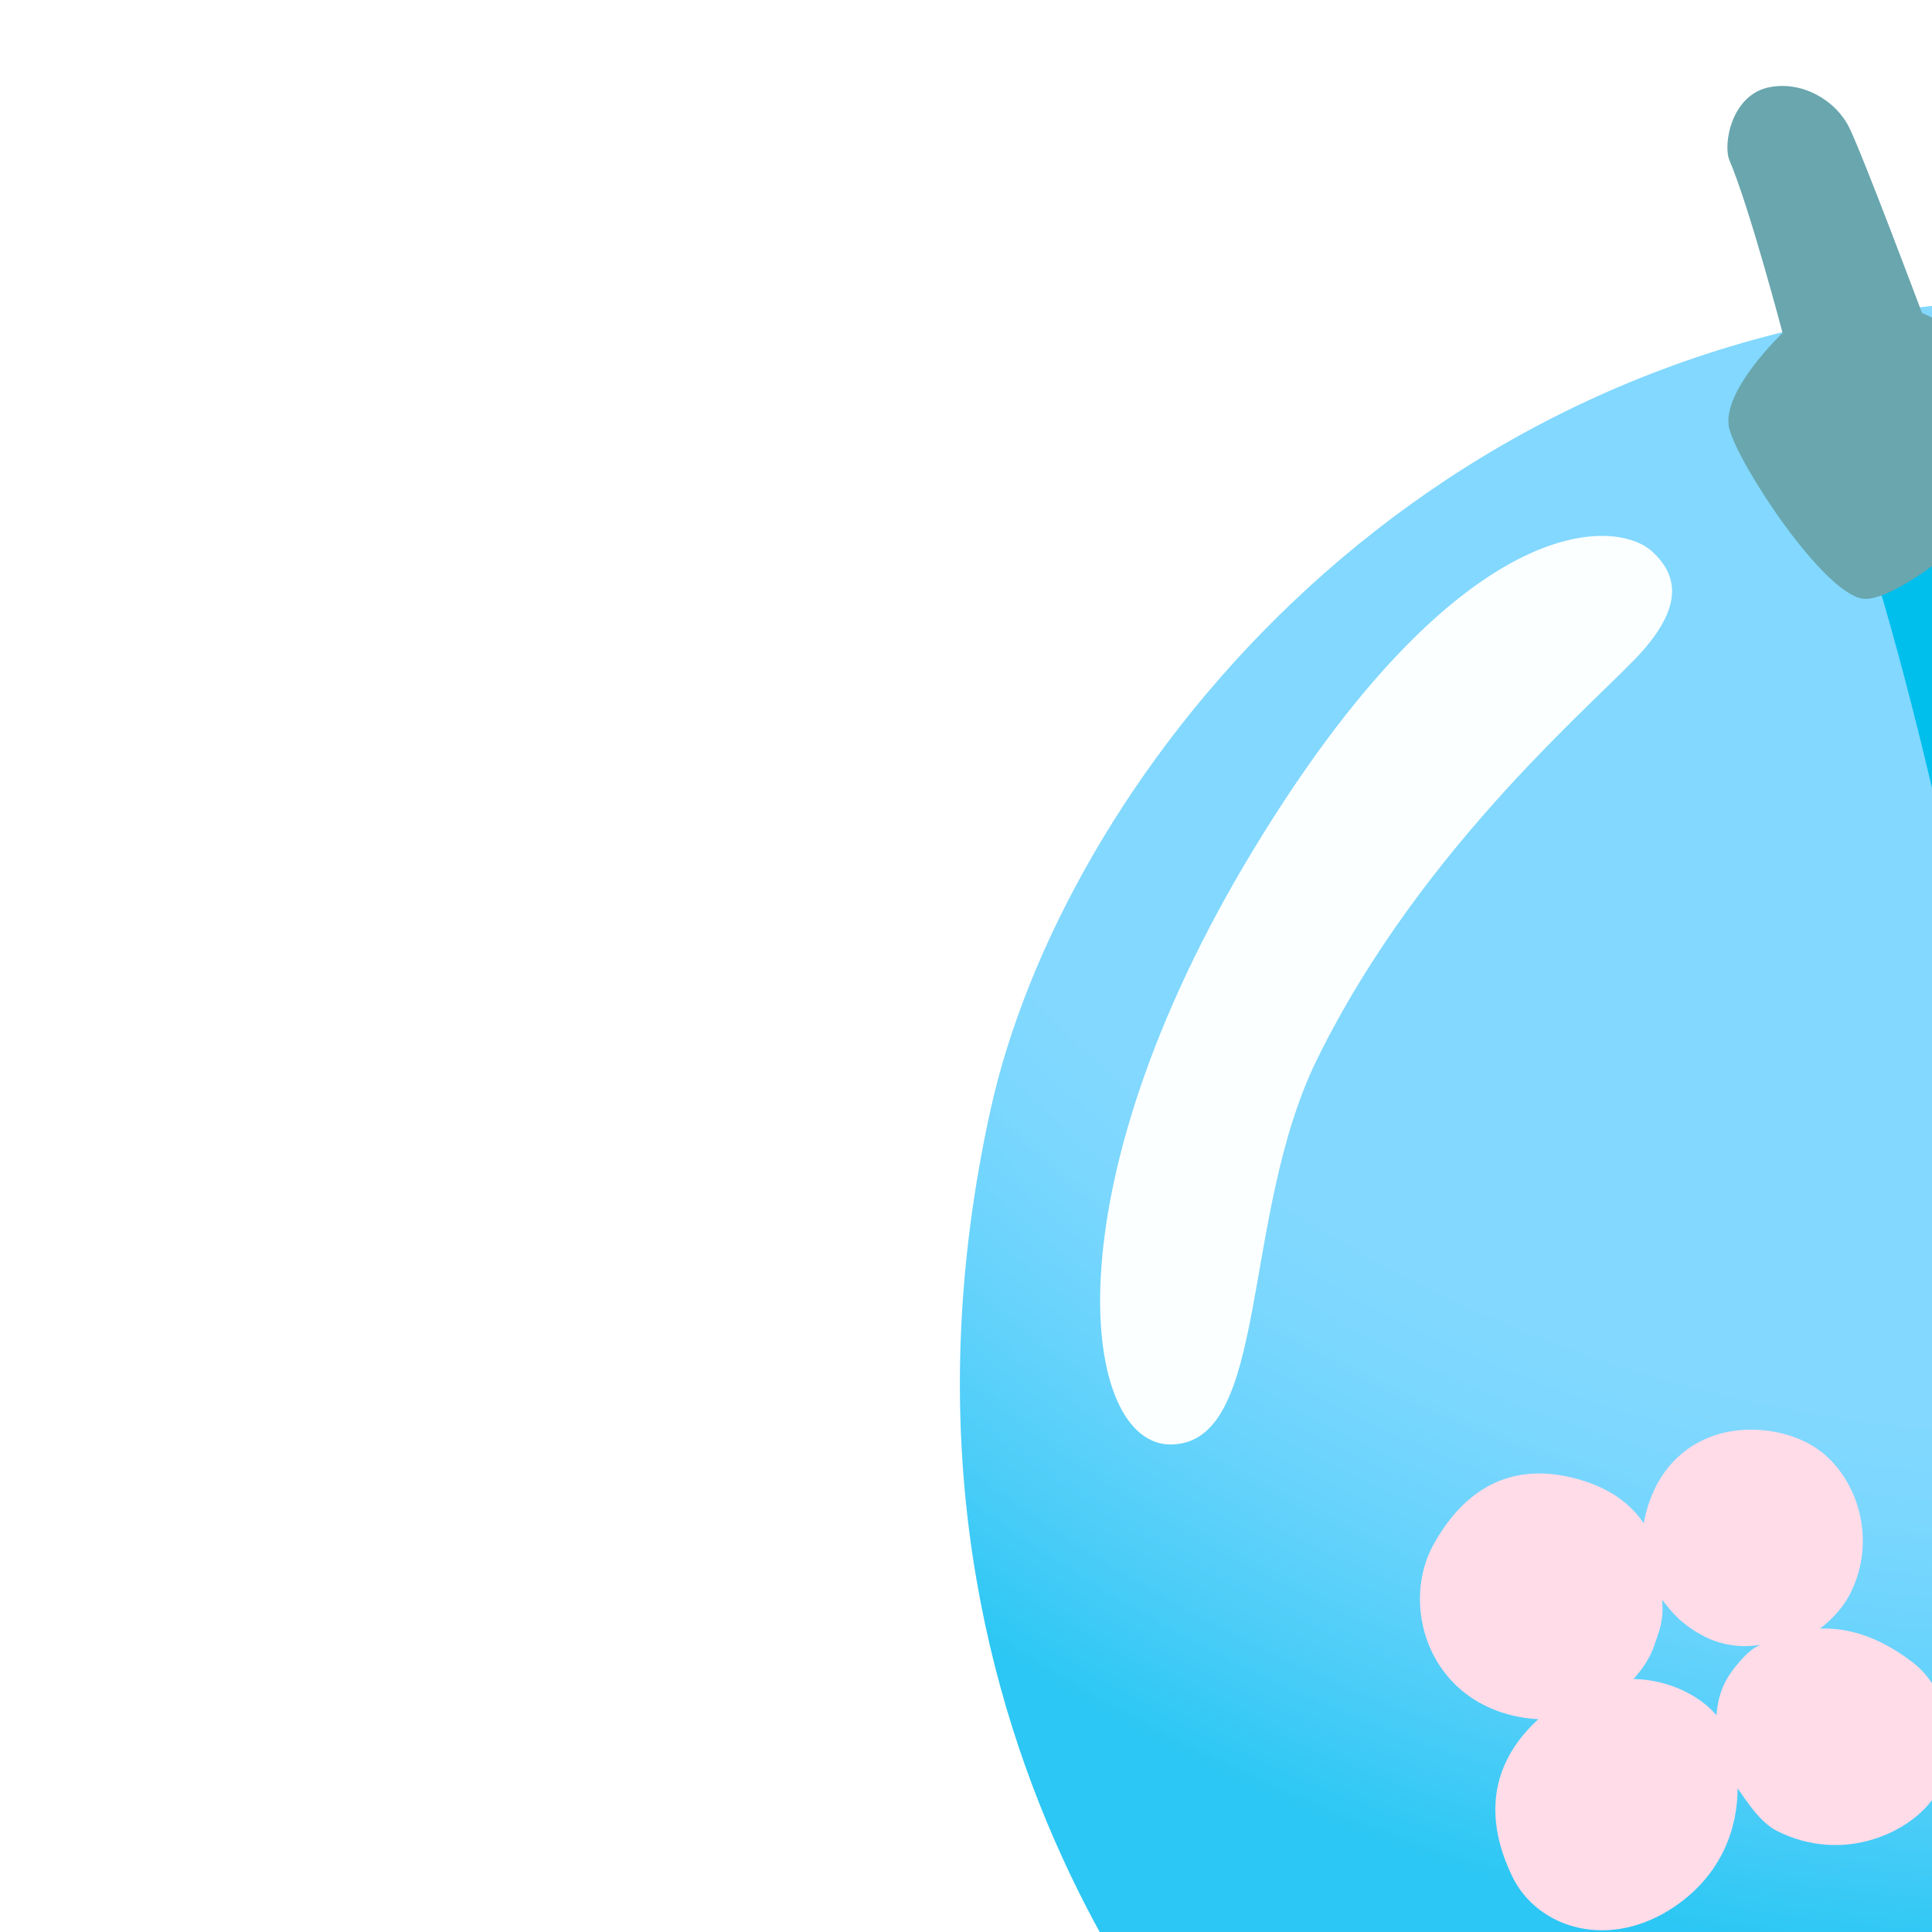
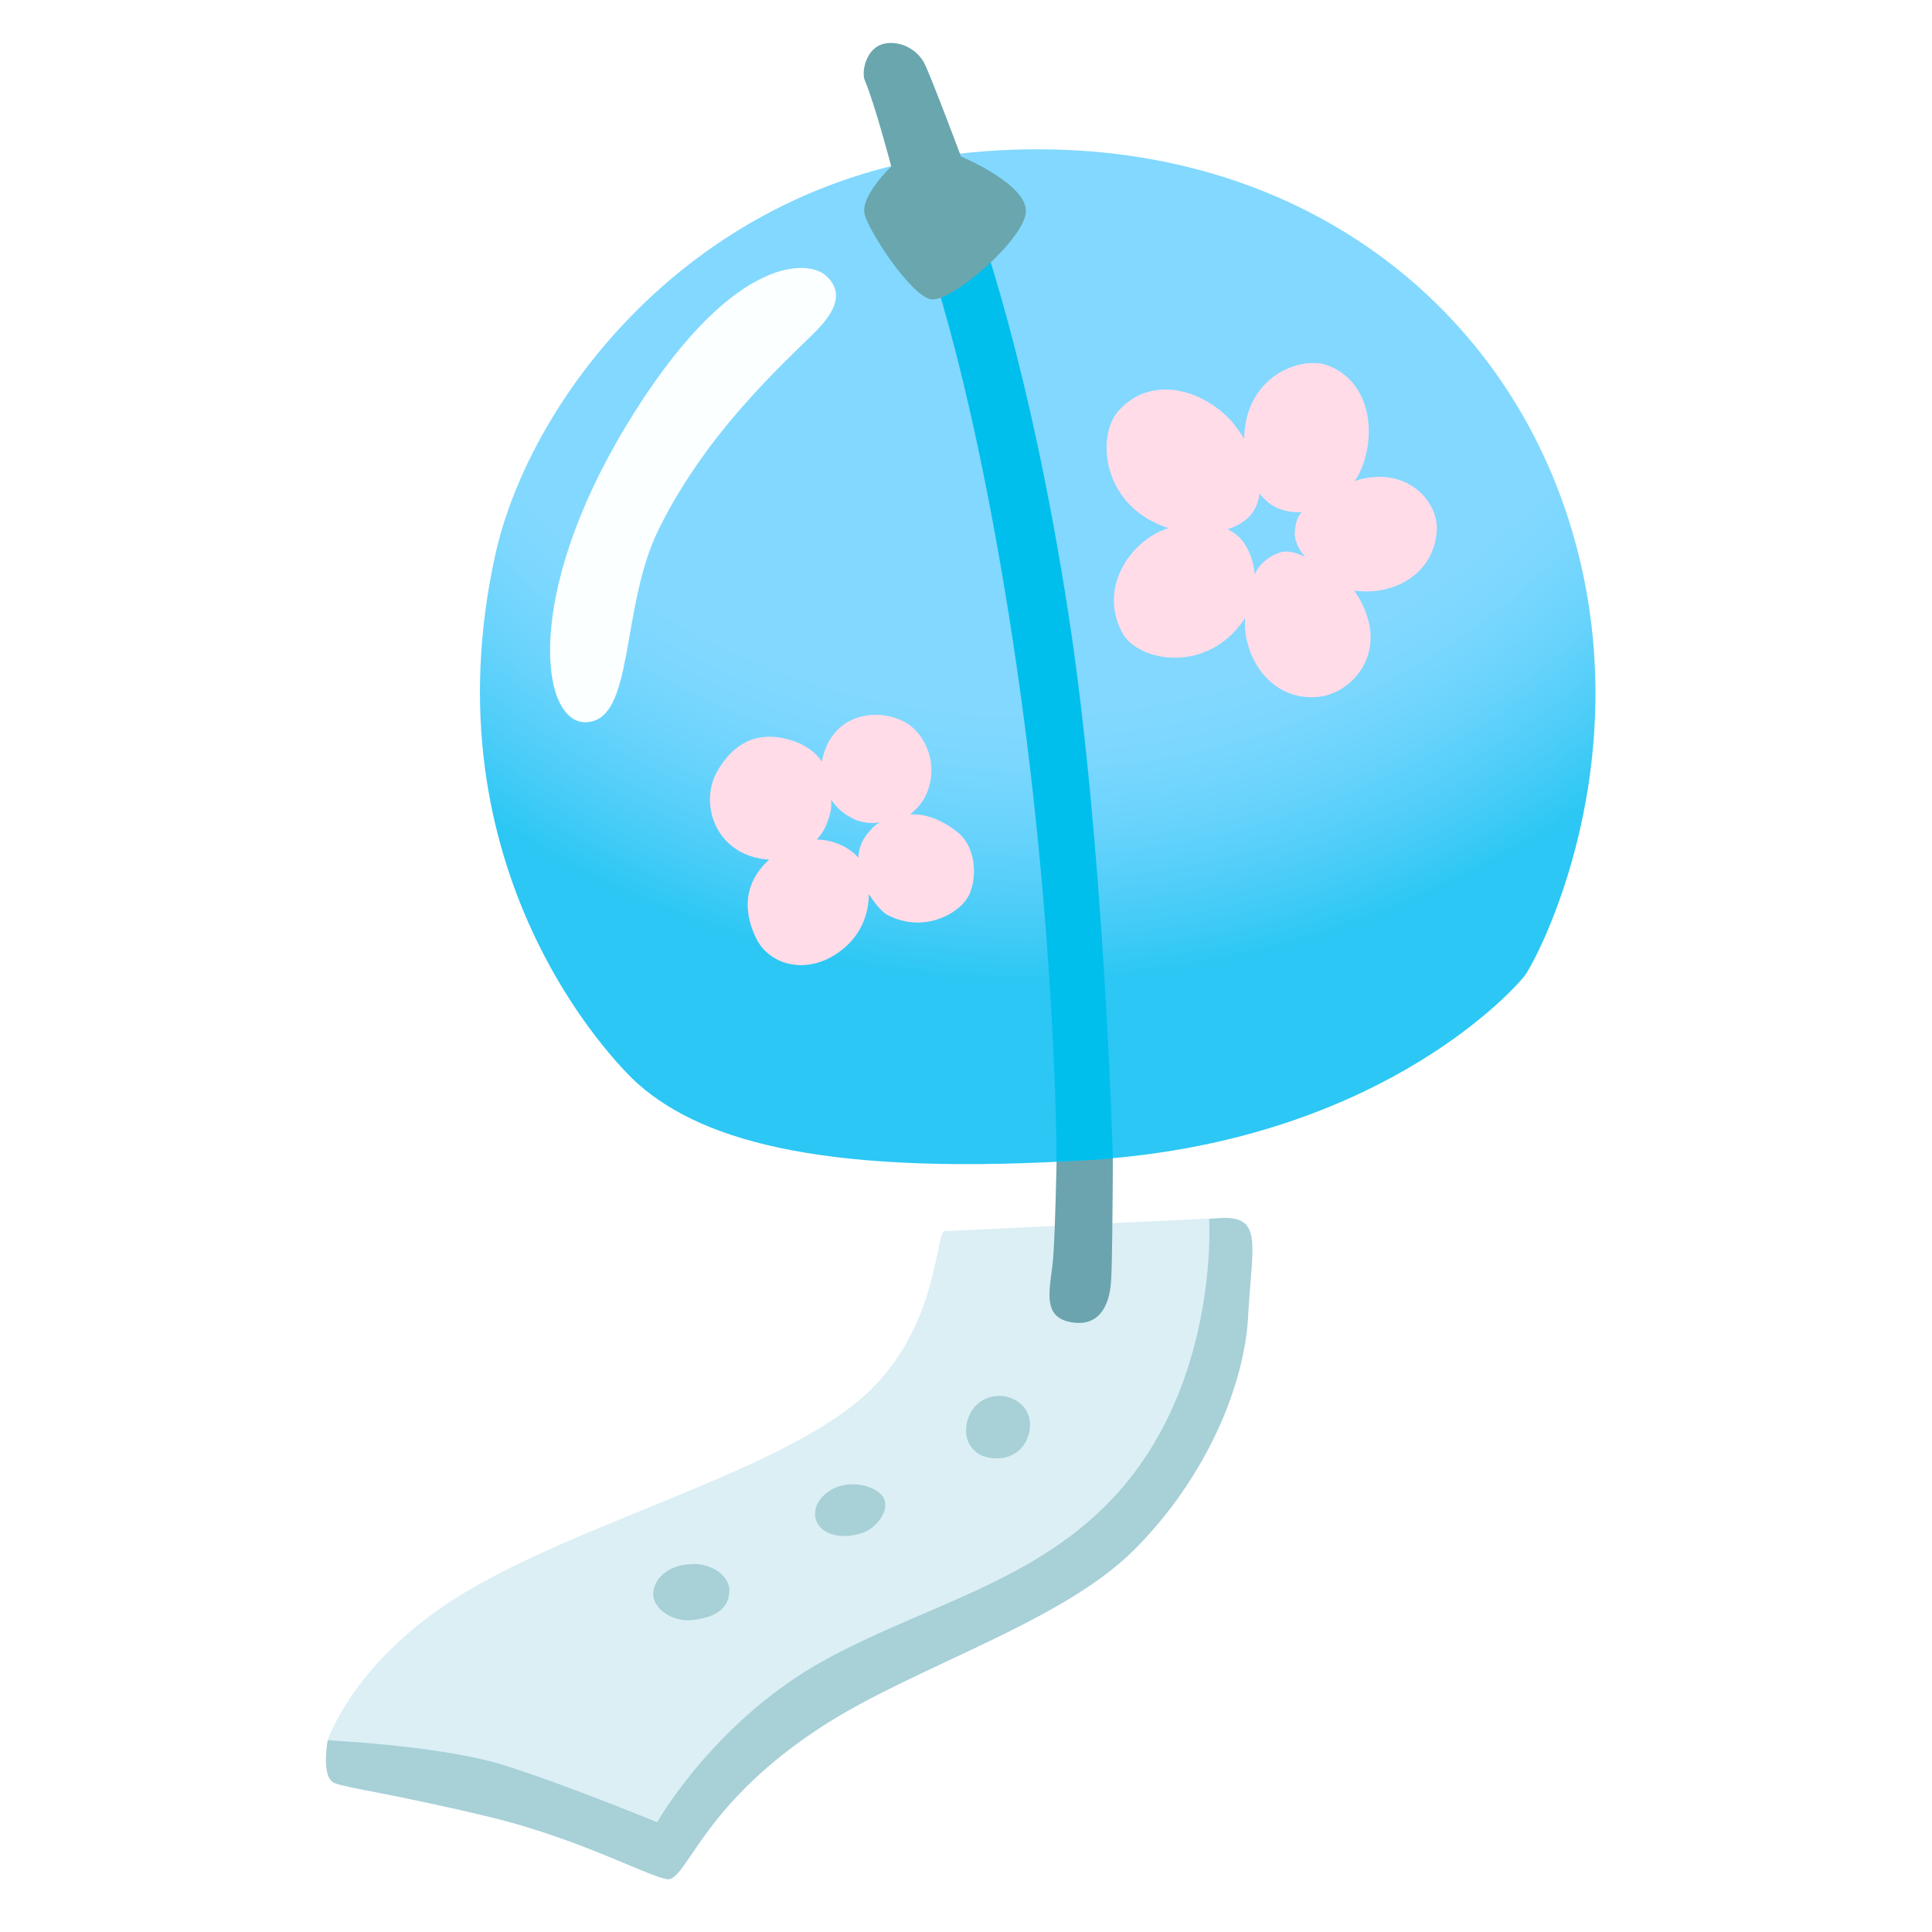
- <svg xmlns="http://www.w3.org/2000/svg" width="64px" height="64px" viewBox="0 0 64 64" aria-hidden="true" role="img" class="iconify iconify--noto" preserveAspectRatio="xMidYMid meet">
+ <svg xmlns="http://www.w3.org/2000/svg" width="64px" height="64px" viewBox="0 0 128 128" aria-hidden="true" role="img" class="iconify iconify--noto" preserveAspectRatio="xMidYMid meet">
  <path d="M30.68 110.12l-8.97 5.19s-.47 2.48.47 2.83s3.89.71 10.26 2.24c6.37 1.53 11.26 4.36 11.96 4.11c1.27-.44 2.43-5.17 10.1-10.13c6.16-3.98 15.81-6.84 20.64-11.68c4.84-4.84 7.31-10.97 7.55-15.45c.24-4.48.94-6.45-1.38-6.54c-.3-.01-1.06.04-1.24.07c-2.36.47-4.34 4.34-4.34 4.34l-45.05 25.02z" fill="#a7d0d7" />
  <path d="M62.53 81.57c-.59.59-.48 7.11-5.9 11.44c-5.9 4.72-18.17 7.9-25.84 12.5c-7.32 4.39-9.08 9.79-9.08 9.79s7.55.35 11.68 1.65s10.15 3.78 10.15 3.78s3.78-6.72 11.09-10.74c7.31-4.01 15.45-5.43 20.76-12.74c5.31-7.31 4.72-16.52 4.72-16.52l-17.58.84z" fill="#dbeff5" />
  <path d="M70.91 87.59c1.54.31 2.6-.59 2.71-2.83c.12-2.24.12-12.62.12-12.62l-3.66.24s-.12 9.56-.35 11.44c-.24 1.88-.59 3.42 1.18 3.77z" fill="#6ba4ae" />
  <path d="M65.21 96.49c1.32.42 2.58-.18 2.94-1.44c.36-1.26-.36-2.28-1.5-2.52s-2.28.42-2.58 1.68c-.3 1.26.44 2.06 1.14 2.28z" fill="#a7d0d7" />
  <path d="M58.08 98.77c-.84-.53-2.28-.66-3.29.12c-1.02.78-1.02 1.94-.18 2.52c.78.54 2.28.42 3.06-.12c.77-.55 1.55-1.8.41-2.52z" fill="#a7d0d7" />
  <path d="M45.98 103.62c-1.62 0-2.64.9-2.7 1.92c-.06 1.02 1.26 1.92 2.52 1.8c1.2-.12 2.52-.54 2.52-1.98c0-.96-1.14-1.74-2.34-1.74z" fill="#a7d0d7" />
  <radialGradient id="IconifyId17ecdb2904d178eab21447" cx="68.161" cy=".391" r="68.281" gradientUnits="userSpaceOnUse">
    <stop offset=".687" stop-color="#82d8ff" />
    <stop offset=".735" stop-color="#7bd7fe" />
    <stop offset=".805" stop-color="#67d3fc" />
    <stop offset=".888" stop-color="#47ccf7" />
    <stop offset=".947" stop-color="#2cc7f4" />
  </radialGradient>
  <path d="M42.28 71.82c4.45 3.93 12.82 6.13 30.04 5.02c18.54-1.2 27.51-10.76 28.63-12.11c.83-1 8.04-14.56 2.95-30.38c-4.85-15.11-19.24-25.77-38.64-24.33c-18.9 1.39-30.1 16.16-32.44 26.71c-4.61 20.83 7.77 33.6 9.46 35.09z" fill="url(#IconifyId17ecdb2904d178eab21447)" />
  <path d="M64.66 14.44l-3.86.65s3.38 8.17 6.32 27.45C70.02 61.63 70 76.96 70 76.96s.77-.04 1.81-.08c1.07-.04 1.92-.15 1.92-.15s-.56-20.56-2.92-35.9c-2.61-17.03-6.15-26.39-6.15-26.39z" fill="#00bfed" />
  <path d="M59.05 11.03s-2.09 1.98-1.76 3.19c.33 1.21 3.08 5.39 4.4 5.61c1.32.22 6.05-3.85 6.27-5.72s-4.29-3.74-4.29-3.74s-1.98-5.28-2.42-6.16s-1.54-1.54-2.64-1.32c-1.26.25-1.54 1.9-1.32 2.42c.66 1.54 1.76 5.72 1.76 5.72z" fill="#69a6ae" />
  <path d="M54.73 18.27c-1.22-1.12-6.37-1.42-13.23 9.91s-5.67 19.74-2.69 19.67c3.26-.07 2.26-7.53 4.81-12.74c3.54-7.22 9.55-12.1 10.83-13.59c1.28-1.48 1.13-2.47.28-3.25z" fill="#fbffff" />
  <path d="M95.19 35.18c.14-2.02-2.1-4.42-5.45-3.31c.05-.08.11-.15.16-.22c1.29-2.21 1.2-6.16-1.84-7.41c-1.77-.73-5.57.61-5.63 4.83c-.22-.36-.45-.68-.66-.95c-1.77-2.19-5.45-3.47-7.71-.85c-1.41 1.63-1.1 6.27 3.35 7.72c-.13.04-.26.08-.37.13c-2.42 1.02-4.24 4.07-2.64 6.88c1.05 1.83 5.54 2.68 8.01-.93c.03-.05.05-.1.08-.15c0 .12-.01.25-.01.36c-.01 2.5 1.89 5.25 4.95 4.88c2.28-.28 4.9-3.23 2.29-7.04c.06.01.13.03.19.03c2.36.28 5.08-1.05 5.28-3.97zM84.81 36.6c-.77.26-1.33.72-1.68 1.43c-.07-.75-.31-1.48-.72-2.07c-.28-.4-.65-.69-1.07-.9c.69-.23 1.28-.58 1.63-1.08c.28-.4.43-.84.48-1.29c.35.46.78.82 1.29 1.01c.51.2 1.01.26 1.5.23c-.33.38-.43.79-.46 1.41c-.02.44.27 1.11.69 1.55c-.46-.21-1.13-.47-1.66-.29z" fill="#ffdce8" />
  <path d="M63.4 55.1c-1.06-.83-2.11-1.19-3.11-1.15c.43-.33.77-.72.98-1.12c.95-1.82.25-3.93-1.08-4.84c-1.32-.91-4.05-1.08-5.29 1.16c-.2.37-.36.82-.45 1.31c-.41-.61-1.07-1.13-2.07-1.43c-2.71-.81-4.14.79-4.88 2.11c-1.02 1.81-.37 4.63 2.11 5.54c.47.17.92.25 1.35.27c-2.02 1.85-1.48 3.93-.87 5.2c.84 1.75 3.25 2.48 5.41.99c1.55-1.07 2.06-2.59 2.06-3.9c.29.41.73 1.11 1.28 1.4c2.23 1.14 4.49.04 5.25-1.14c.63-1.01.73-3.28-.69-4.4zm-5.96.17c-.29.37-.53.84-.58 1.55c-.48-.58-1.5-1.18-2.75-1.2c.34-.37.58-.77.7-1.14c.16-.48.31-.79.25-1.49c.28.37.64.84 1.44 1.24c.58.29 1.26.36 1.85.25c-.34.11-.62.43-.91.79z" fill="#ffdce8" />
</svg>
